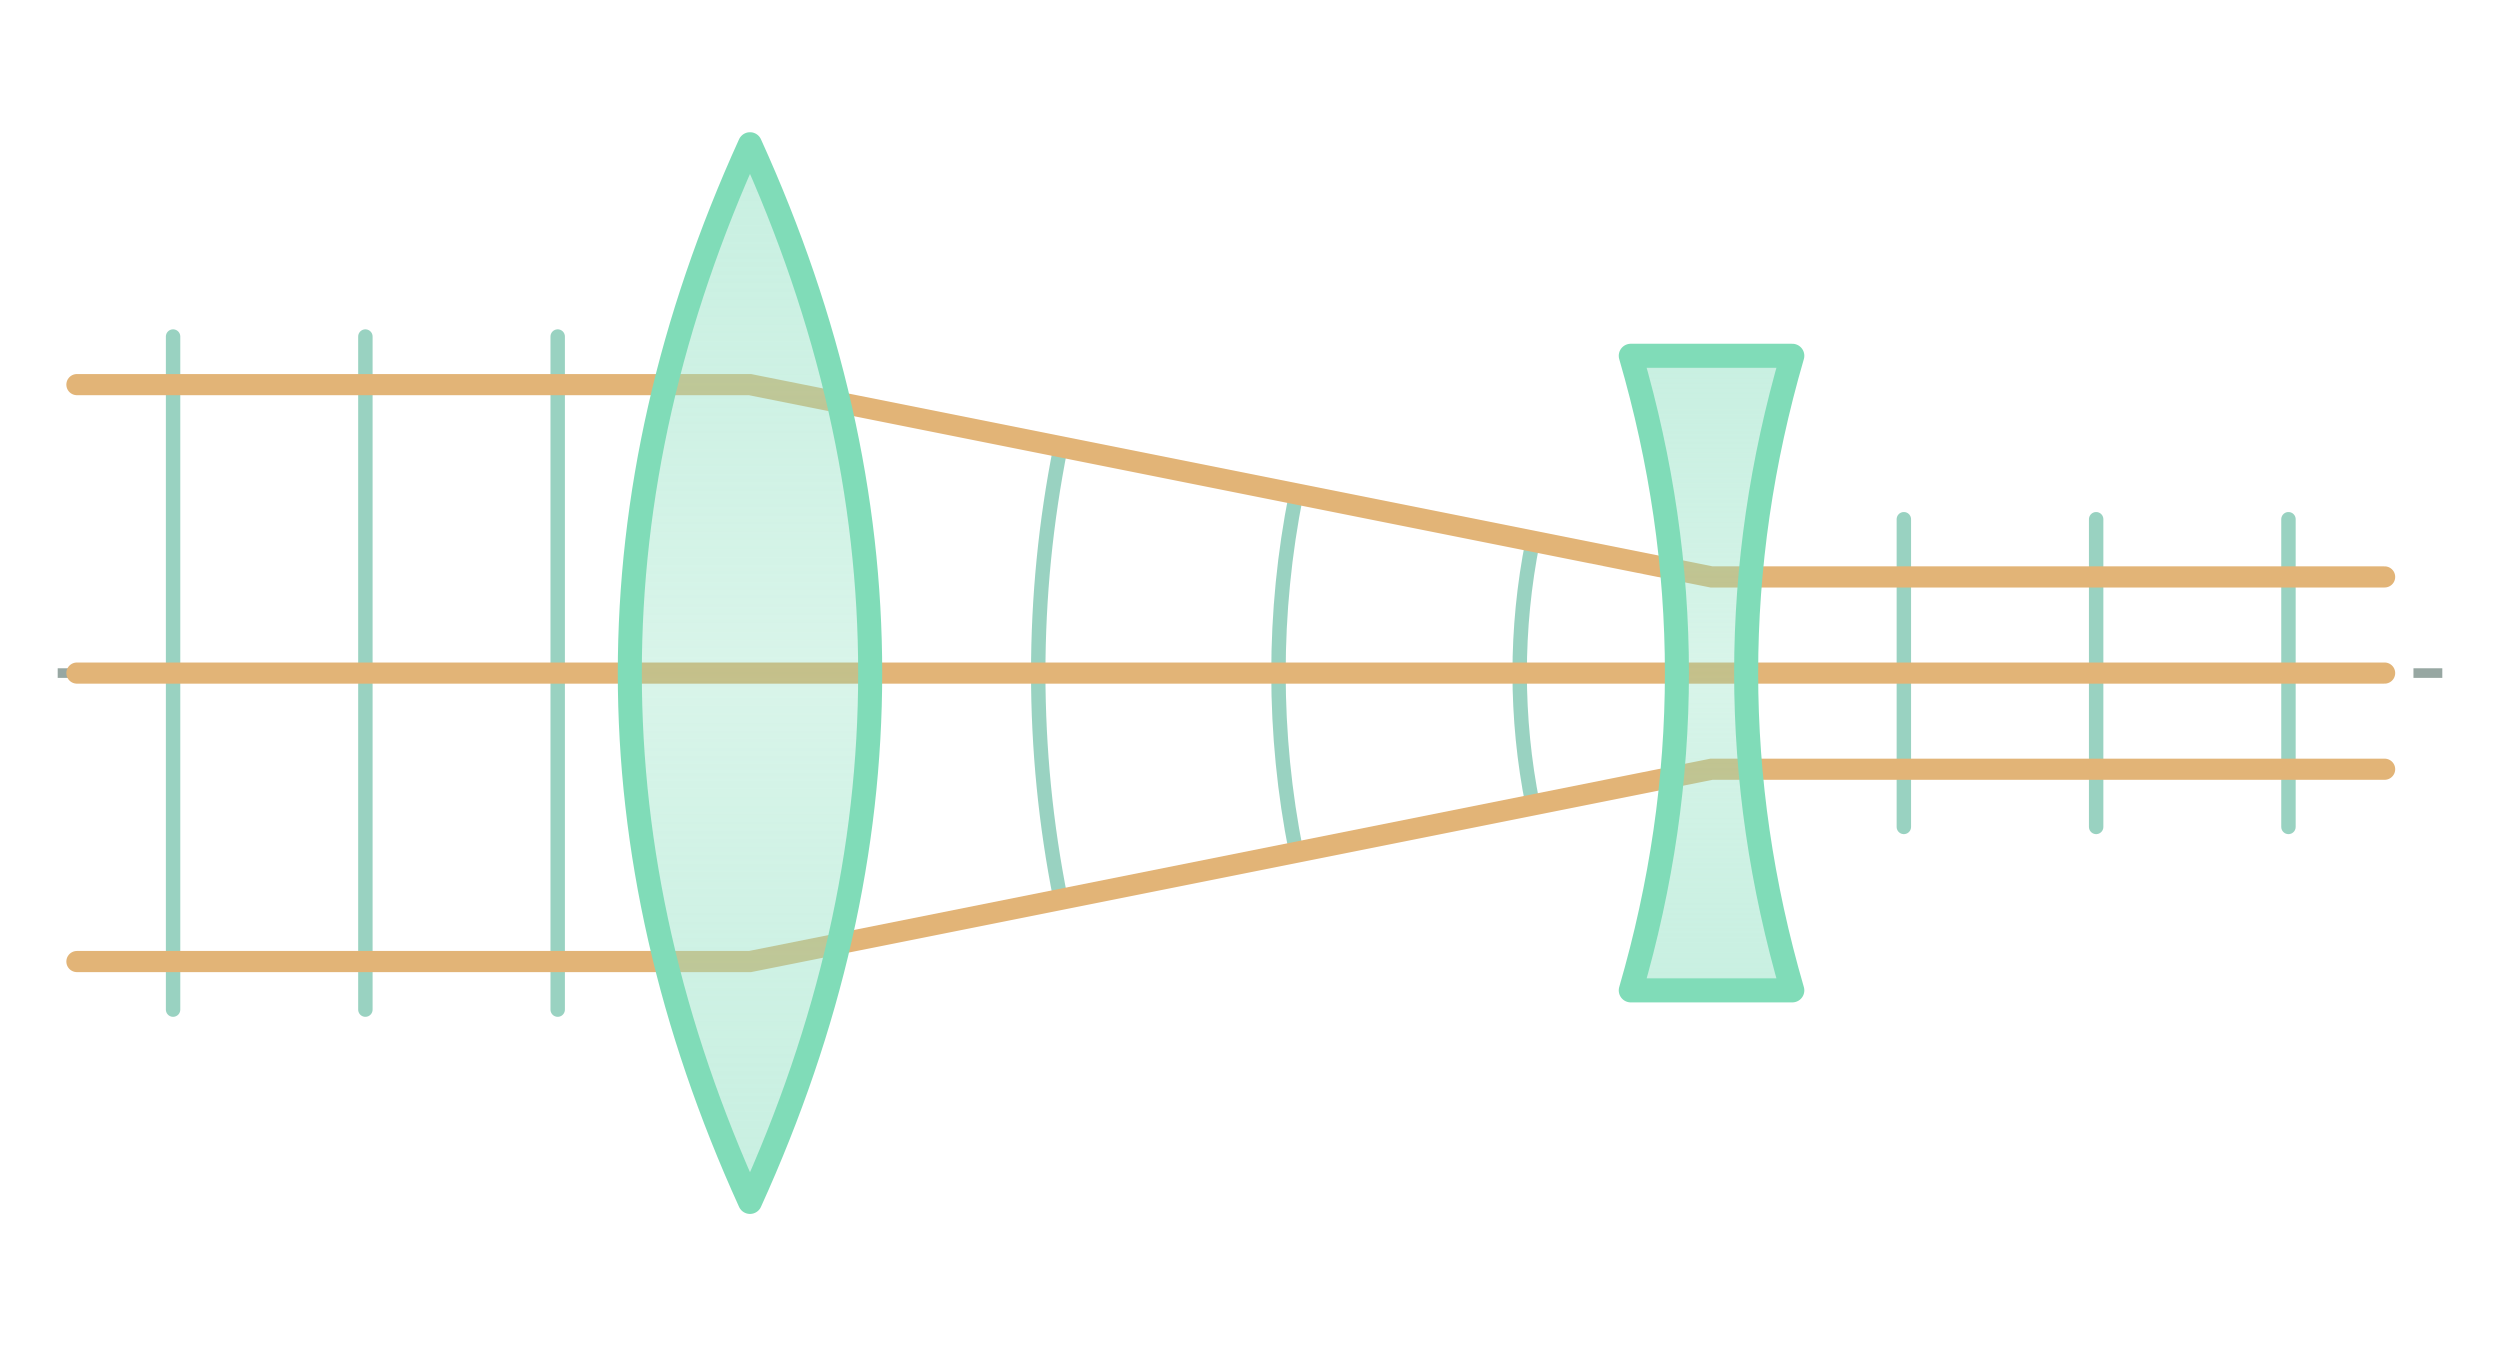
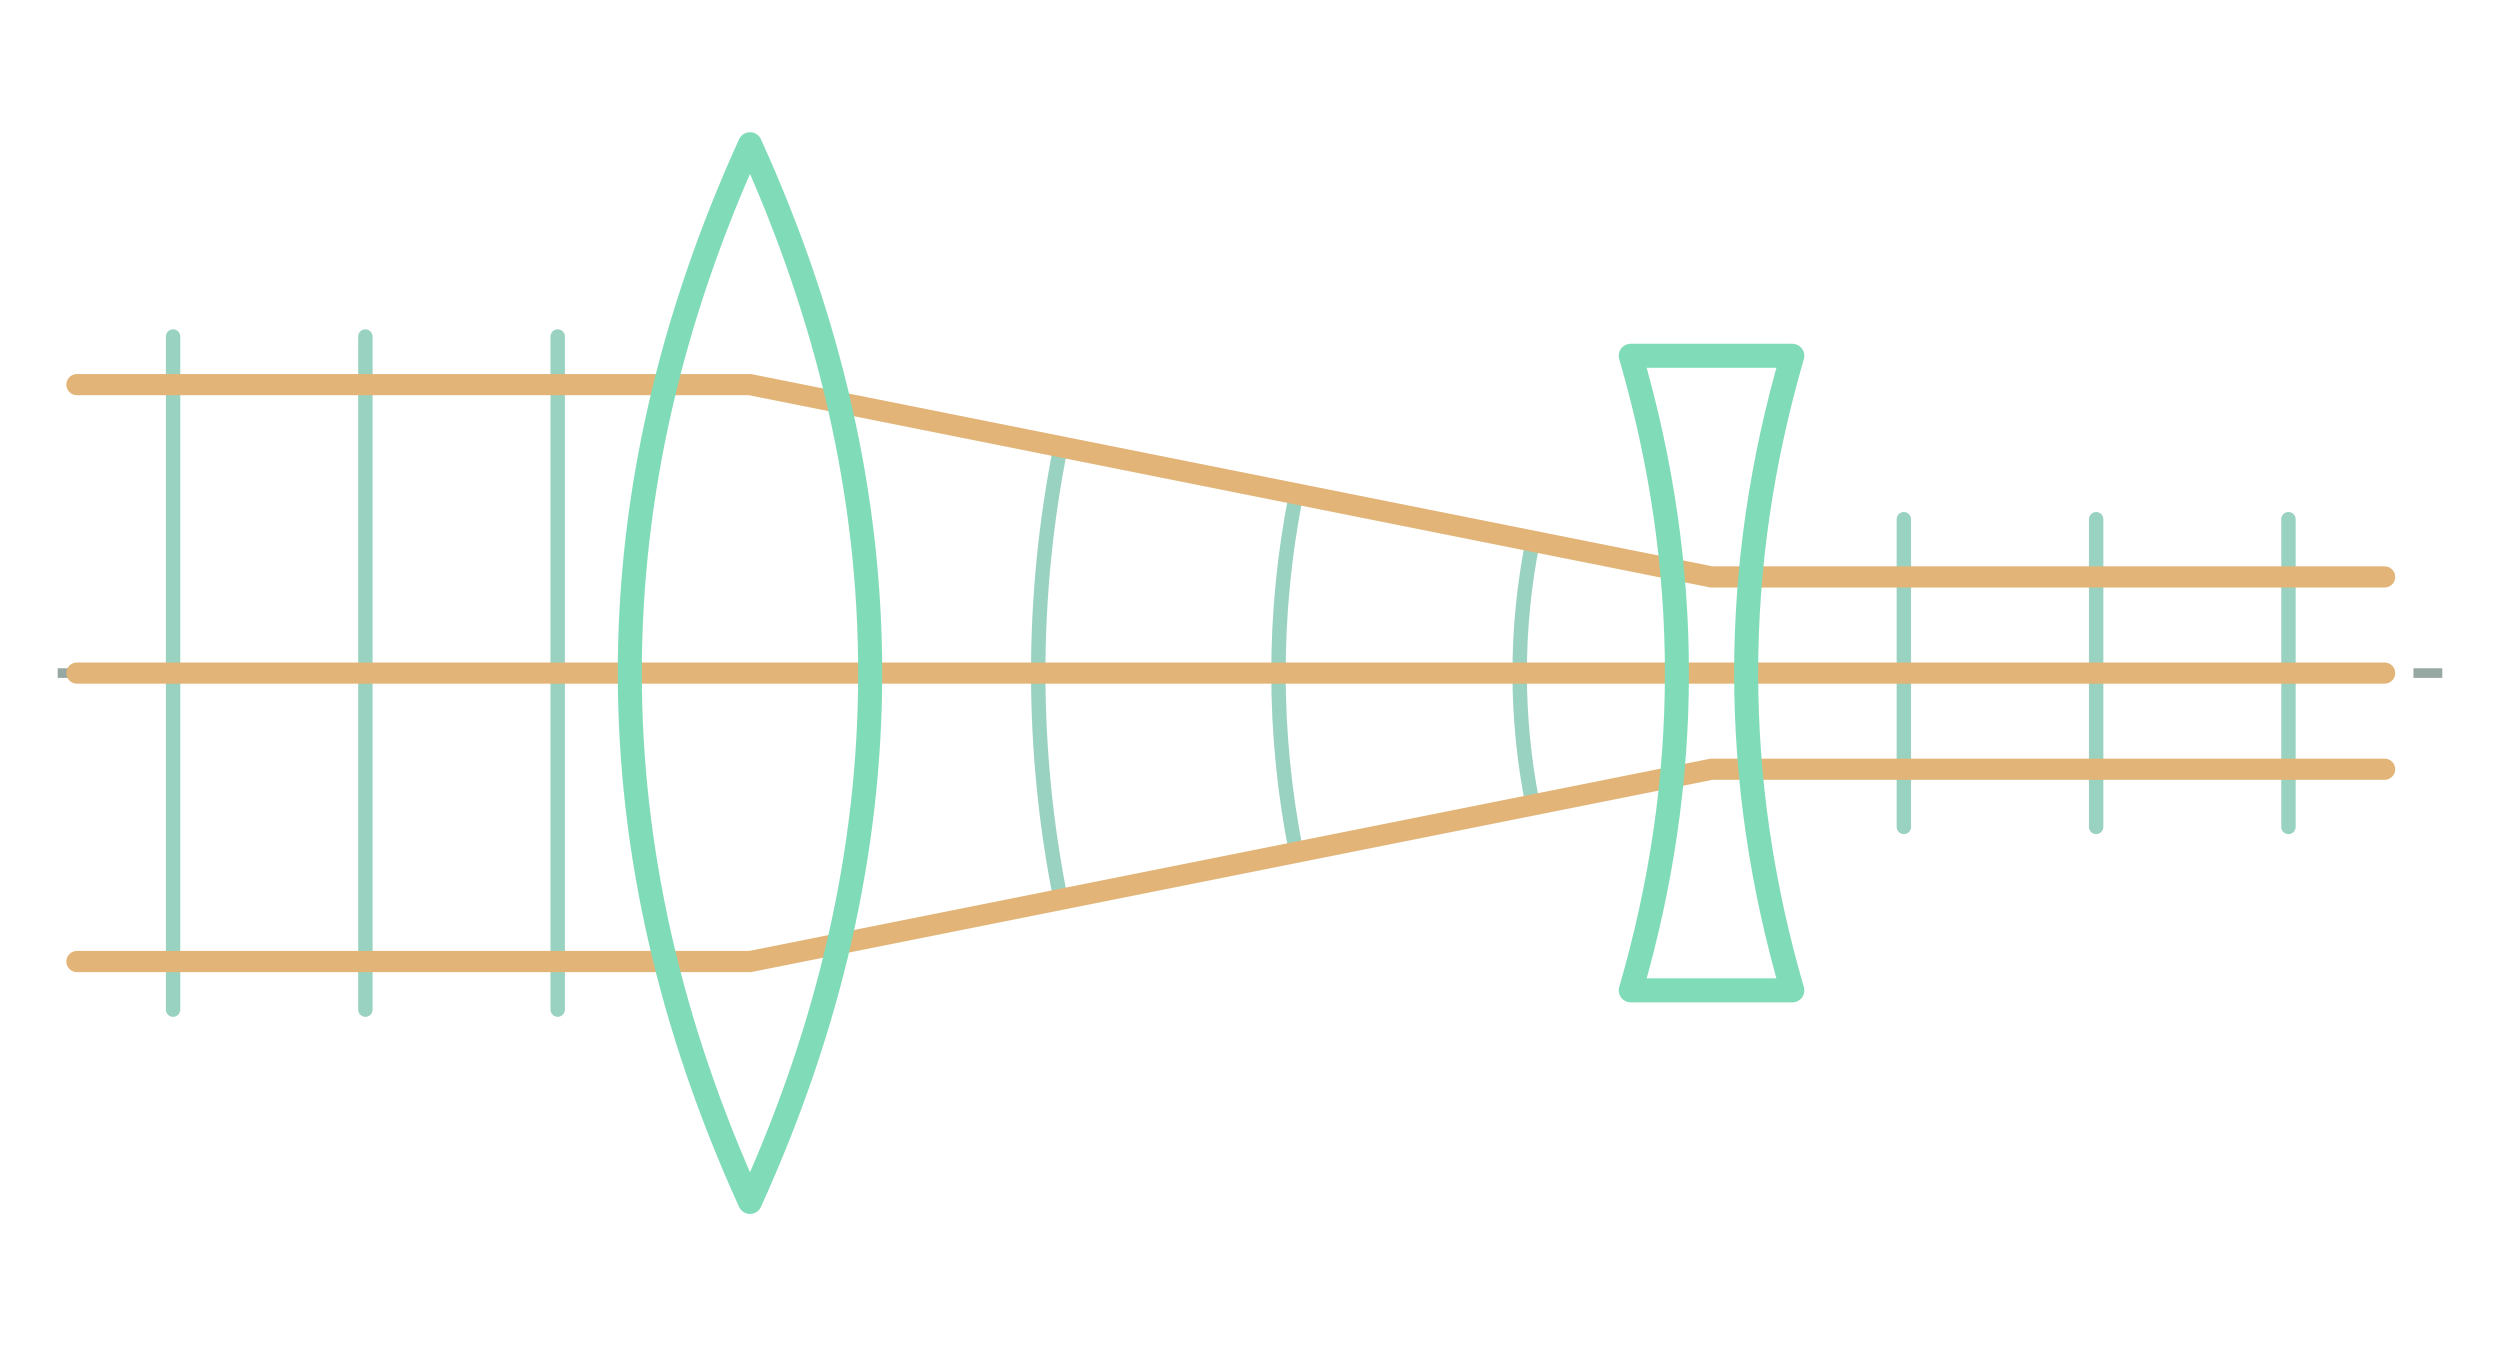
<svg xmlns="http://www.w3.org/2000/svg" viewBox="0 0 260 140" width="260" height="140" role="img" aria-labelledby="logo-title logo-description">
-   <defs>
-     <linearGradient id="lensGrad" x1="0%" y1="0%" x2="0%" y2="100%">
-       <stop offset="0%" stop-color="#9ce3c9" stop-opacity="0.55" />
-       <stop offset="50%" stop-color="#80dcb8" stop-opacity="0.30" />
-       <stop offset="100%" stop-color="#9ce3c9" stop-opacity="0.55" />
-     </linearGradient>
-   </defs>
  <line x1="6" y1="70" x2="254" y2="70" stroke="#526d65" stroke-width="1" stroke-dasharray="3 4" stroke-opacity="0.6" />
  <g stroke="#80c7b2" stroke-width="1.5" stroke-linecap="round" fill="none" stroke-opacity="0.8">
    <path d="M 18 35 V 105 M 38 35 V 105 M 58 35 V 105" />
    <path d="M 110.3 46.5 A 120 120 0 0 0 110.3 93.5" />
    <path d="M 134.8 51.4 A 95 95 0 0 0 134.8 88.6" />
    <path d="M 159.4 56.3 A 70 70 0 0 0 159.4 83.7" />
    <path d="M 198 54 V 86 M 218 54 V 86 M 238 54 V 86" />
  </g>
  <g stroke="#e2b477" stroke-width="2.2" stroke-linecap="round" fill="none">
    <path d="M 8 40 H 78 L 178 60 H 248" />
    <path d="M 8 70 H 248" />
    <path d="M 8 100 H 78 L 178 80 H 248" />
  </g>
-   <g fill="url(#lensGrad)" stroke="#80dcb8" stroke-width="2.5" stroke-linejoin="round">
+   <g fill="none" stroke="#80dcb8" stroke-width="2.5" stroke-linejoin="round">
    <path d="M 78 15 Q 53 70 78 125 Q 103 70 78 15 Z" />
    <path d="M 169.6 37 Q 179.2 70 169.6 103 H 186.4 Q 176.8 70 186.4 37 Z" />
  </g>
</svg>
